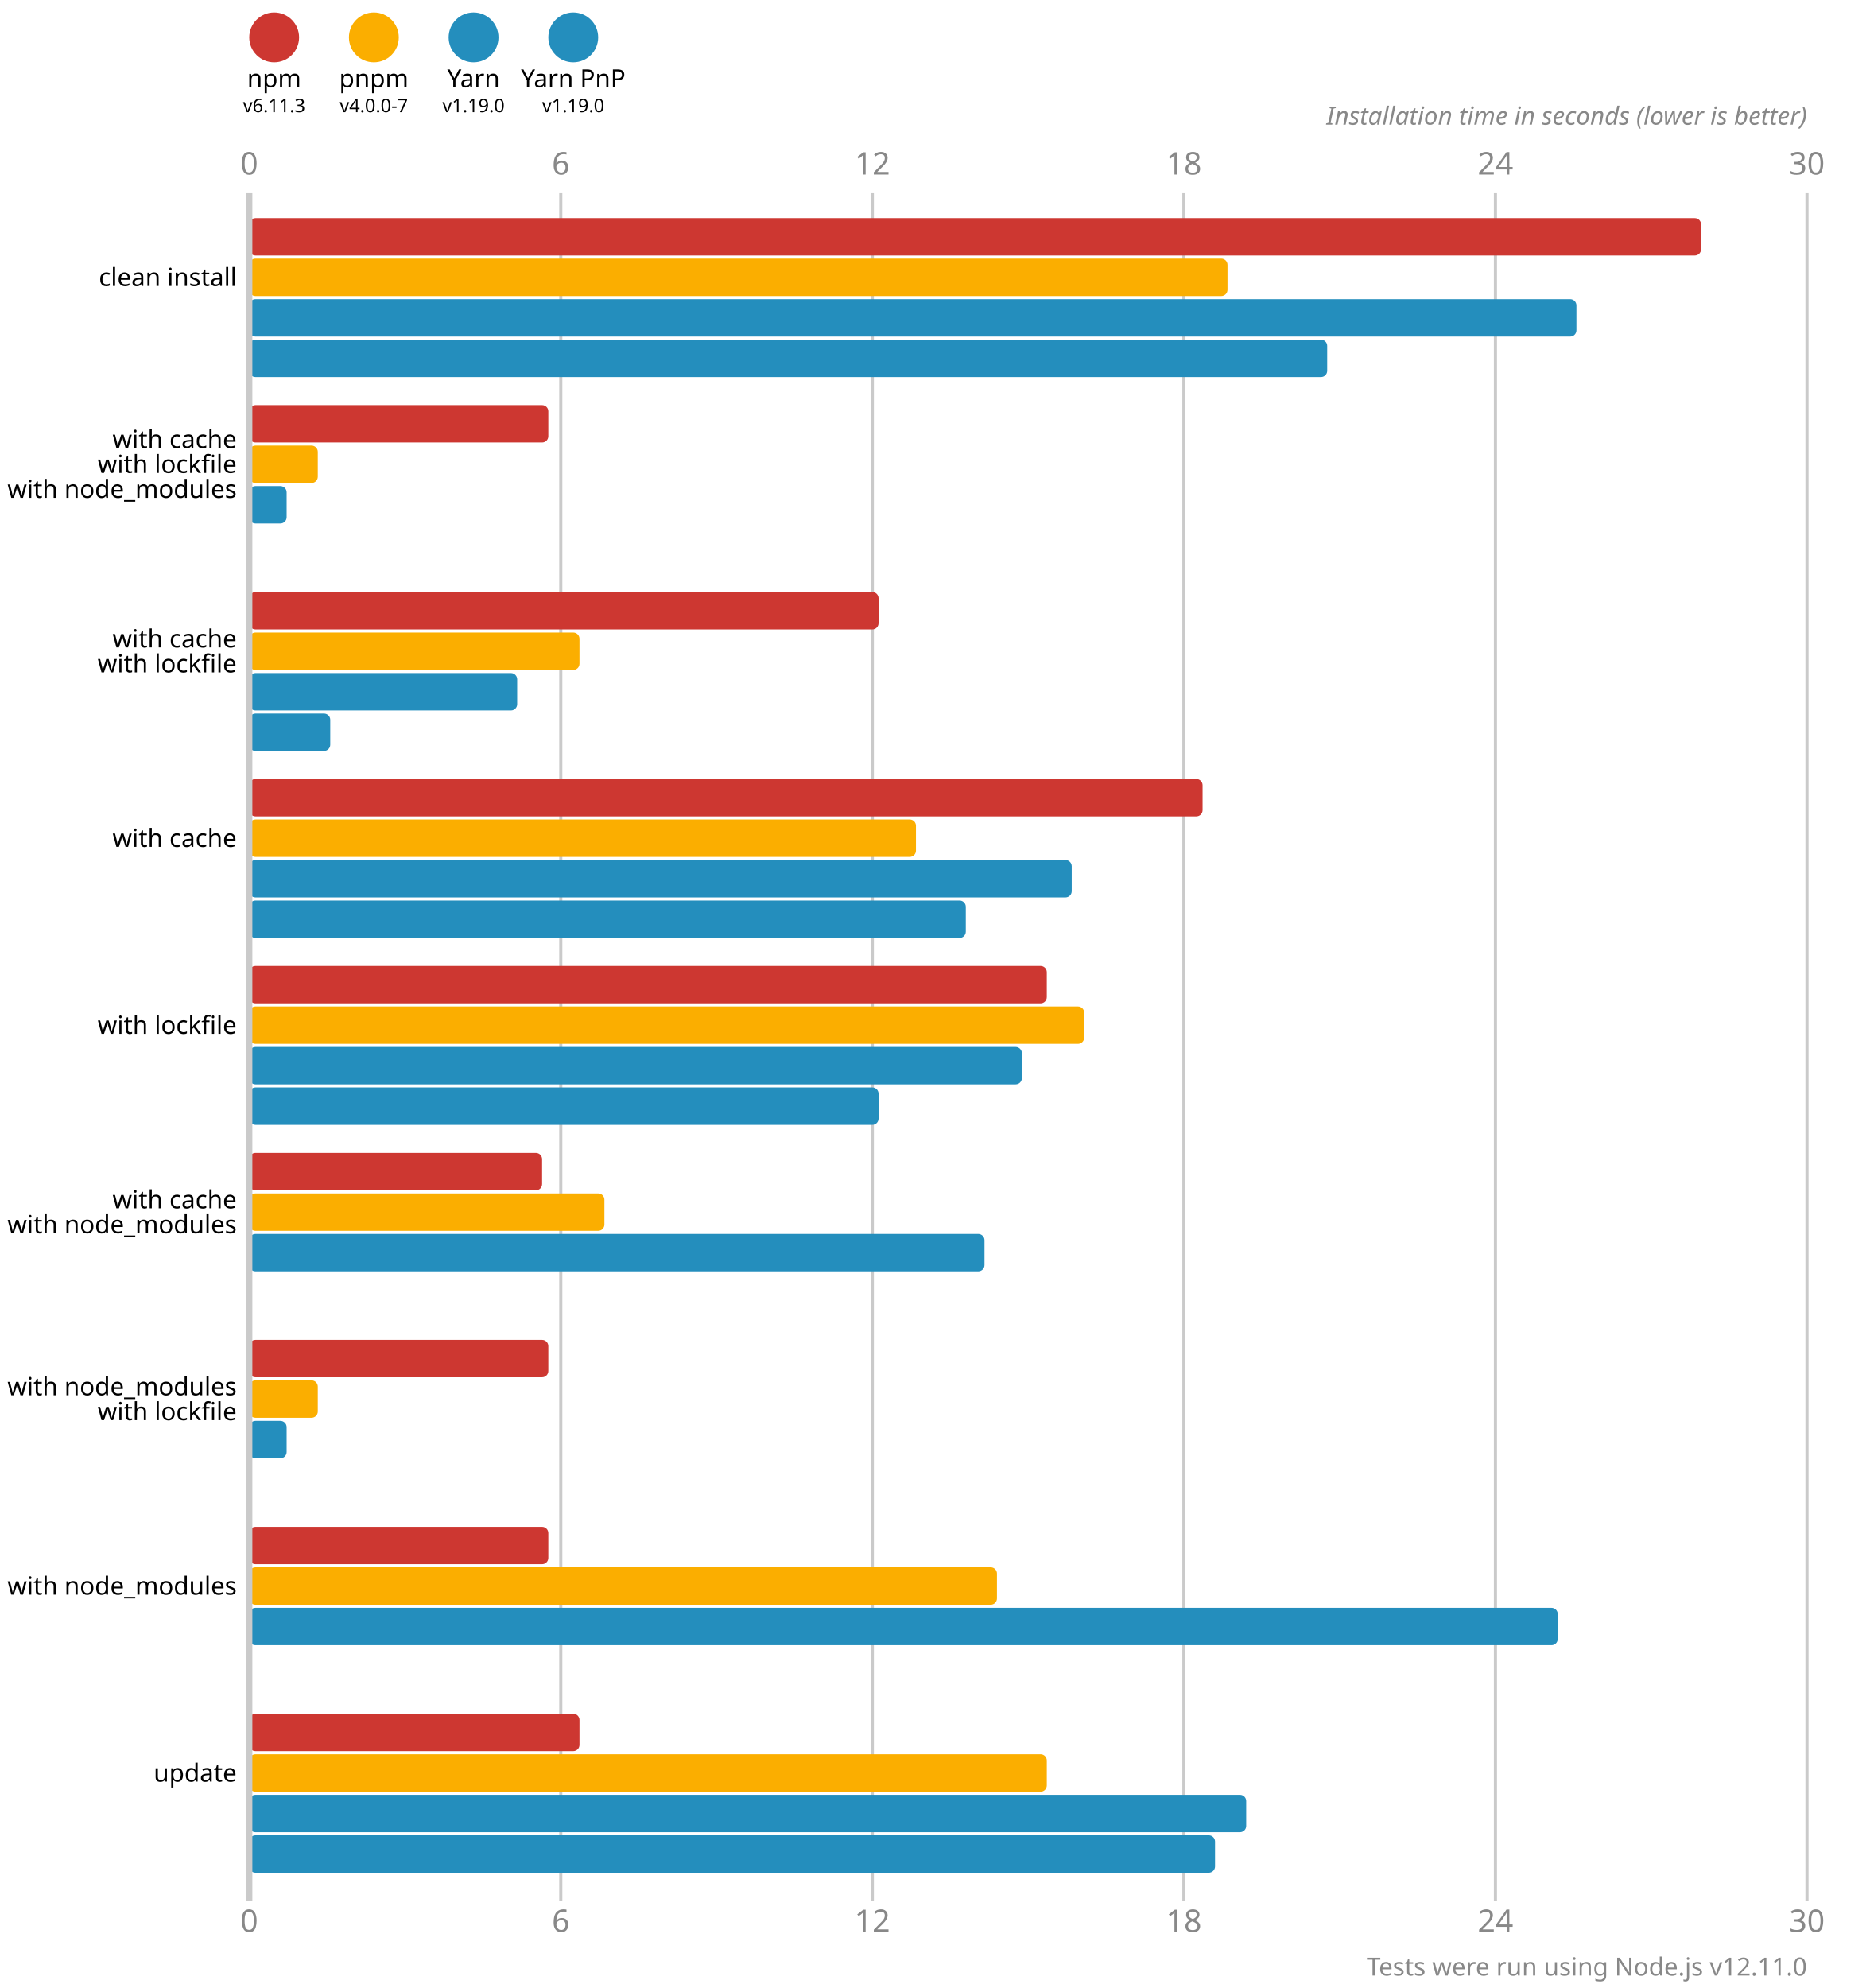
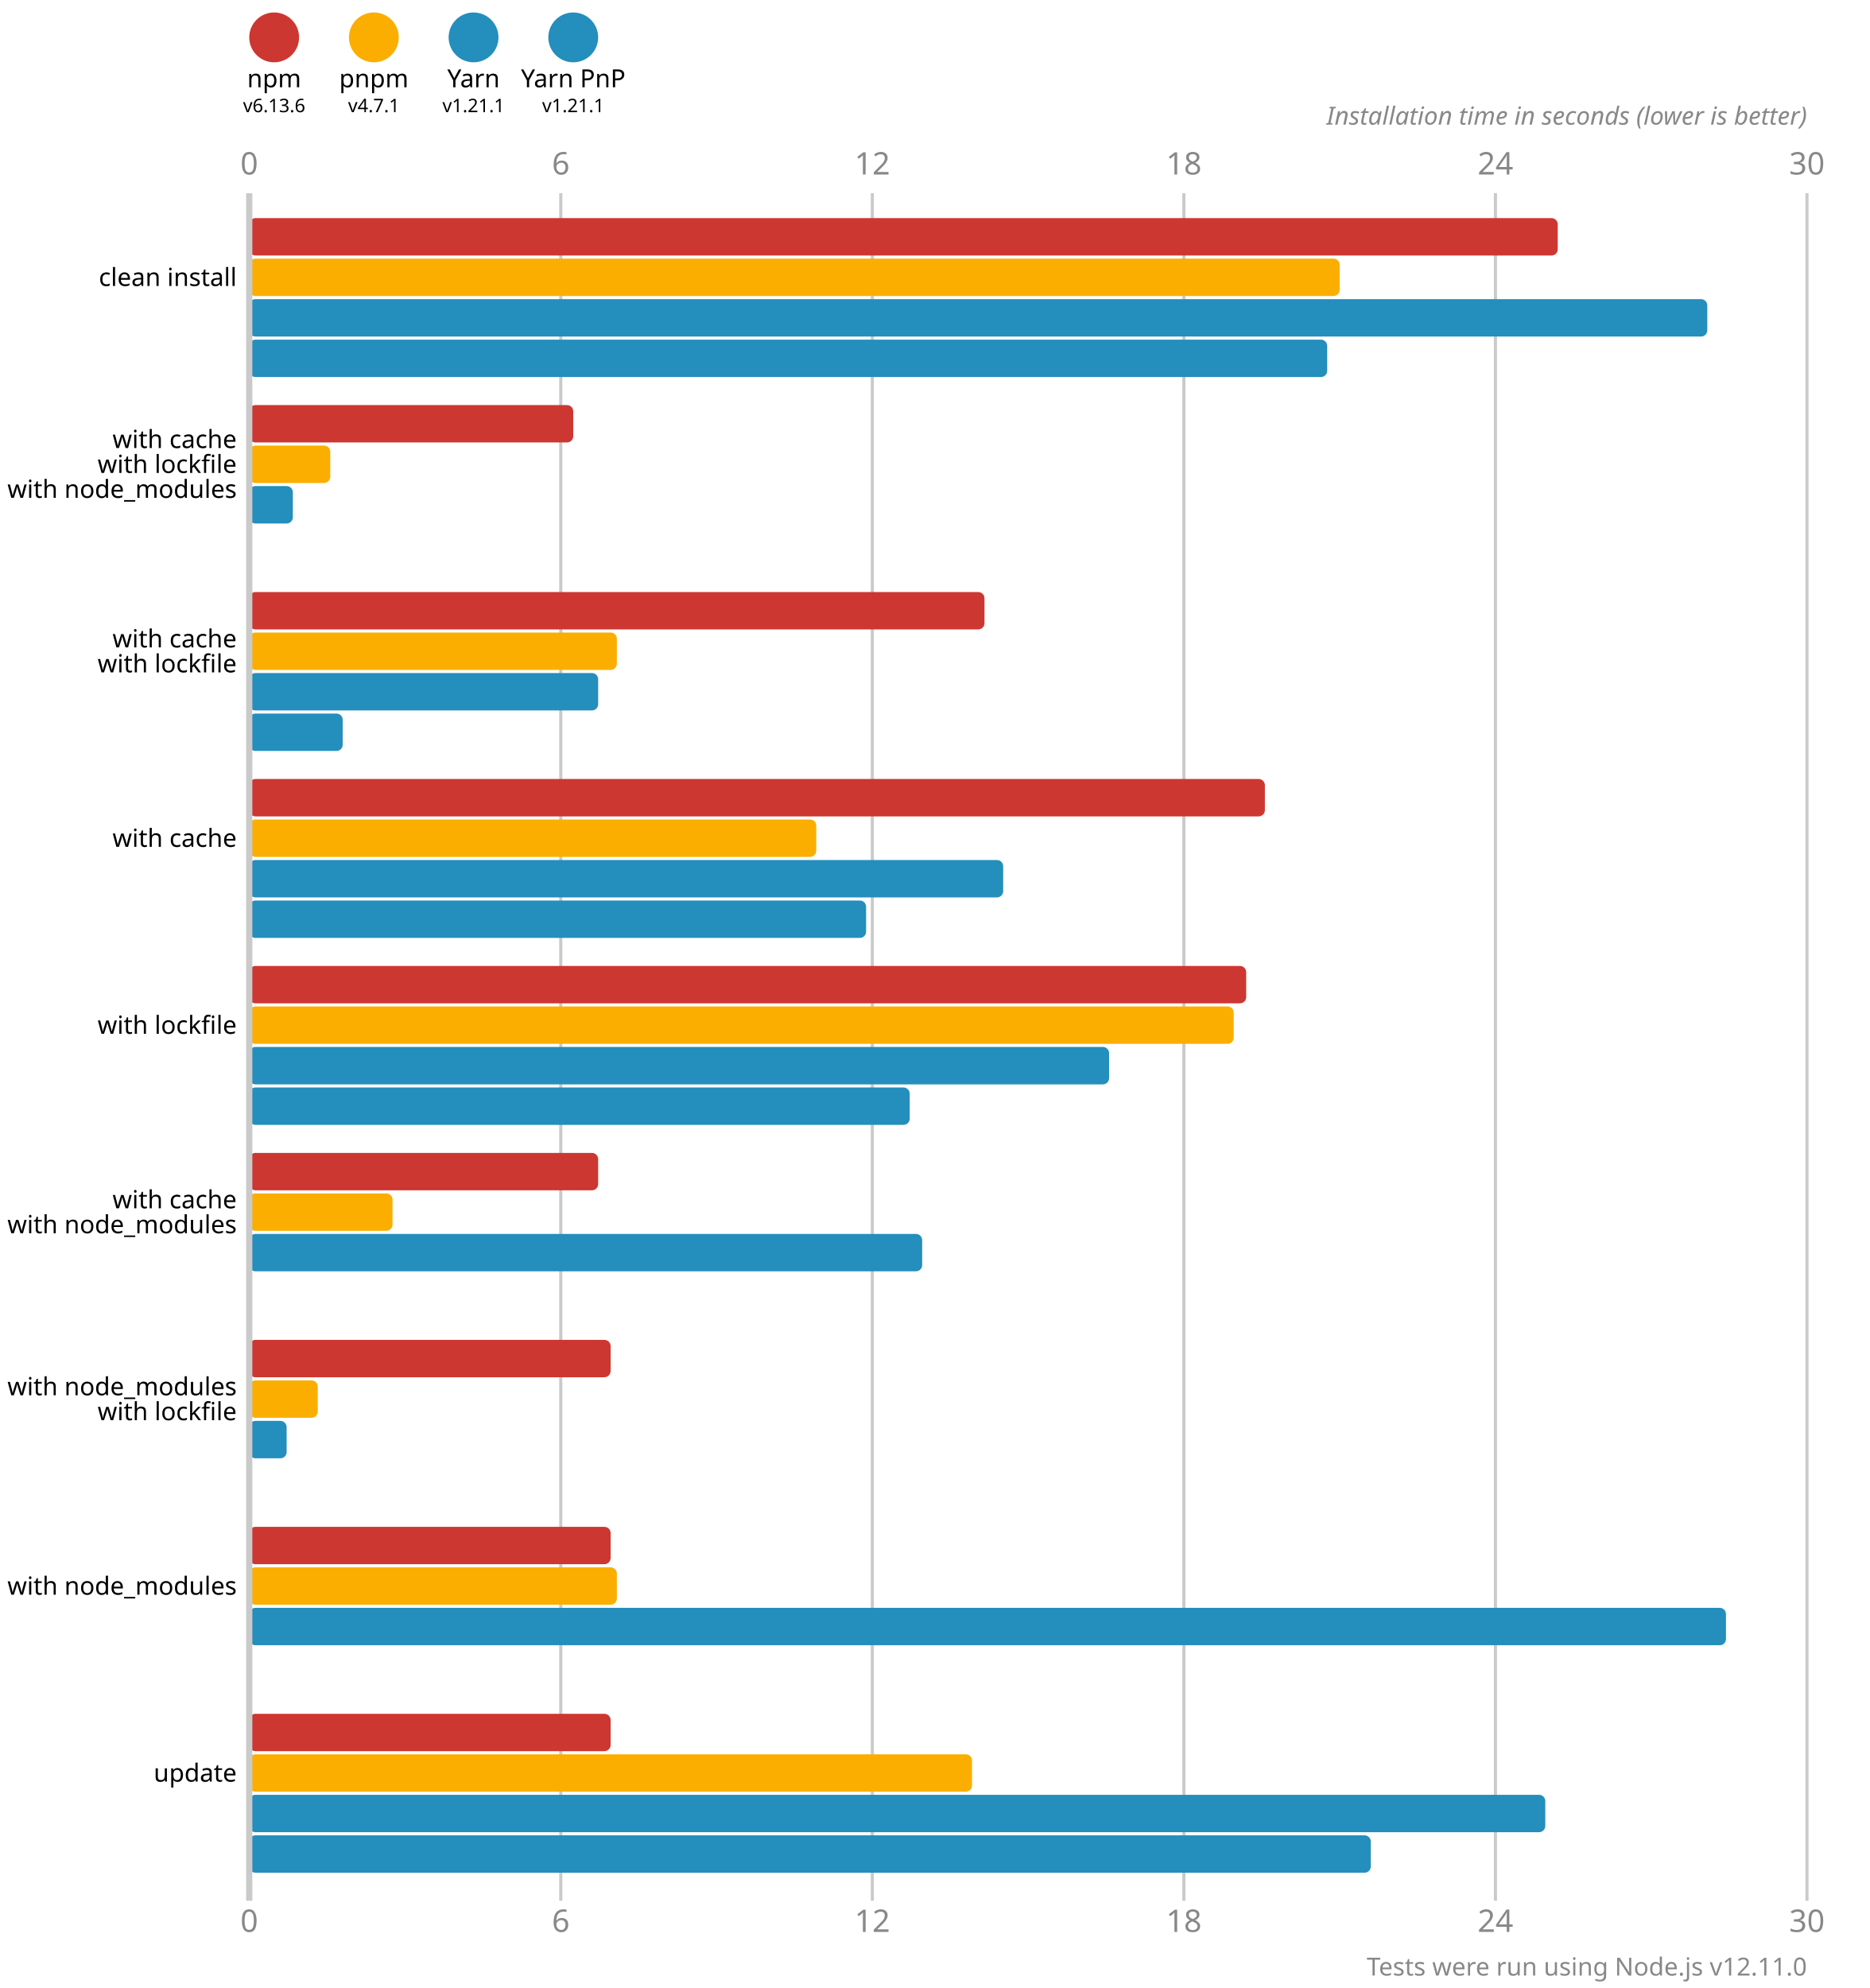
<svg xmlns="http://www.w3.org/2000/svg" version="1.1" viewBox="0 0 300 319">
  <style>
    .font { font-family: sans-serif; }
    .s3 { font-size: 3px; }
    .s4 { font-size: 4px; }
    .s5 { font-size: 5px; }
    .line { stroke: #cacaca; }
    .width { stroke-width: 0.5; }
    .text { fill: #888; }
  </style>
  <circle cx="44" cy="6" r="4" fill="#cd3731" />
  <text x="44" y="14" class="font s4" text-anchor="middle">npm</text>
-   <text x="44" y="18" class="font s3" text-anchor="middle">v6.11.3</text>
+   <text x="44" y="18" class="font s3" text-anchor="middle">v6.13.6</text>
  <circle cx="60" cy="6" r="4" fill="#fbae00" />
  <text x="60" y="14" class="font s4" text-anchor="middle">pnpm</text>
-   <text x="60" y="18" class="font s3" text-anchor="middle">v4.0.0-7</text>
+   <text x="60" y="18" class="font s3" text-anchor="middle">v4.7.1</text>
  <circle cx="76" cy="6" r="4" fill="#248ebd" />
  <text x="76" y="14" class="font s4" text-anchor="middle">Yarn</text>
-   <text x="76" y="18" class="font s3" text-anchor="middle">v1.19.0</text>
+   <text x="76" y="18" class="font s3" text-anchor="middle">v1.21.1</text>
  <circle cx="92" cy="6" r="4" fill="#248ebd" />
  <text x="92" y="14" class="font s4" text-anchor="middle">Yarn PnP</text>
-   <text x="92" y="18" class="font s3" text-anchor="middle">v1.19.0</text>
+   <text x="92" y="18" class="font s3" text-anchor="middle">v1.21.1</text>
  <text x="40" y="28" class="font s5 text" text-anchor="middle">0</text>
  <text x="40" y="310" class="font s5 text" text-anchor="middle">0</text>
  <line x1="90" y1="31" x2="90" y2="305" class="line width" />
  <text x="90" y="28" class="font s5 text" text-anchor="middle">6</text>
  <text x="90" y="310" class="font s5 text" text-anchor="middle">6</text>
  <line x1="140" y1="31" x2="140" y2="305" class="line width" />
  <text x="140" y="28" class="font s5 text" text-anchor="middle">12</text>
  <text x="140" y="310" class="font s5 text" text-anchor="middle">12</text>
  <line x1="190" y1="31" x2="190" y2="305" class="line width" />
  <text x="190" y="28" class="font s5 text" text-anchor="middle">18</text>
  <text x="190" y="310" class="font s5 text" text-anchor="middle">18</text>
  <line x1="240" y1="31" x2="240" y2="305" class="line width" />
  <text x="240" y="28" class="font s5 text" text-anchor="middle">24</text>
  <text x="240" y="310" class="font s5 text" text-anchor="middle">24</text>
  <line x1="290" y1="31" x2="290" y2="305" class="line width" />
  <text x="290" y="28" class="font s5 text" text-anchor="middle">30</text>
  <text x="290" y="310" class="font s5 text" text-anchor="middle">30</text>
  <text x="290" y="20" class="font s4 text" font-style="italic" text-anchor="end">Installation time in seconds (lower is better)</text>
-   <rect x="40" y="35" width="233" height="6" fill="#cd3731" rx="1" ry="1" />
-   <rect x="40" y="41.5" width="157" height="6" fill="#fbae00" rx="1" ry="1" />
-   <rect x="40" y="48" width="213" height="6" fill="#248ebd" rx="1" ry="1" />
+   <rect x="40" y="35" width="210" height="6" fill="#cd3731" rx="1" ry="1" />
+   <rect x="40" y="41.5" width="175" height="6" fill="#fbae00" rx="1" ry="1" />
+   <rect x="40" y="48" width="234" height="6" fill="#248ebd" rx="1" ry="1" />
  <rect x="40" y="54.5" width="173" height="6" fill="#248ebd" rx="1" ry="1" />
-   <rect x="40" y="65" width="48" height="6" fill="#cd3731" rx="1" ry="1" />
-   <rect x="40" y="71.5" width="11" height="6" fill="#fbae00" rx="1" ry="1" />
-   <rect x="40" y="78" width="6" height="6" fill="#248ebd" rx="1" ry="1" />
+   <rect x="40" y="65" width="52" height="6" fill="#cd3731" rx="1" ry="1" />
+   <rect x="40" y="71.5" width="13" height="6" fill="#fbae00" rx="1" ry="1" />
+   <rect x="40" y="78" width="7" height="6" fill="#248ebd" rx="1" ry="1" />
  <rect x="40" y="84.5" width="0" height="6" fill="#248ebd" rx="1" ry="1" />
-   <rect x="40" y="95" width="101" height="6" fill="#cd3731" rx="1" ry="1" />
-   <rect x="40" y="101.5" width="53" height="6" fill="#fbae00" rx="1" ry="1" />
-   <rect x="40" y="108" width="43" height="6" fill="#248ebd" rx="1" ry="1" />
-   <rect x="40" y="114.5" width="13" height="6" fill="#248ebd" rx="1" ry="1" />
-   <rect x="40" y="125" width="153" height="6" fill="#cd3731" rx="1" ry="1" />
-   <rect x="40" y="131.5" width="107" height="6" fill="#fbae00" rx="1" ry="1" />
-   <rect x="40" y="138" width="132" height="6" fill="#248ebd" rx="1" ry="1" />
-   <rect x="40" y="144.5" width="115" height="6" fill="#248ebd" rx="1" ry="1" />
-   <rect x="40" y="155" width="128" height="6" fill="#cd3731" rx="1" ry="1" />
-   <rect x="40" y="161.5" width="134" height="6" fill="#fbae00" rx="1" ry="1" />
-   <rect x="40" y="168" width="124" height="6" fill="#248ebd" rx="1" ry="1" />
-   <rect x="40" y="174.5" width="101" height="6" fill="#248ebd" rx="1" ry="1" />
-   <rect x="40" y="185" width="47" height="6" fill="#cd3731" rx="1" ry="1" />
-   <rect x="40" y="191.5" width="57" height="6" fill="#fbae00" rx="1" ry="1" />
-   <rect x="40" y="198" width="118" height="6" fill="#248ebd" rx="1" ry="1" />
+   <rect x="40" y="95" width="118" height="6" fill="#cd3731" rx="1" ry="1" />
+   <rect x="40" y="101.5" width="59" height="6" fill="#fbae00" rx="1" ry="1" />
+   <rect x="40" y="108" width="56" height="6" fill="#248ebd" rx="1" ry="1" />
+   <rect x="40" y="114.5" width="15" height="6" fill="#248ebd" rx="1" ry="1" />
+   <rect x="40" y="125" width="163" height="6" fill="#cd3731" rx="1" ry="1" />
+   <rect x="40" y="131.5" width="91" height="6" fill="#fbae00" rx="1" ry="1" />
+   <rect x="40" y="138" width="121" height="6" fill="#248ebd" rx="1" ry="1" />
+   <rect x="40" y="144.5" width="99" height="6" fill="#248ebd" rx="1" ry="1" />
+   <rect x="40" y="155" width="160" height="6" fill="#cd3731" rx="1" ry="1" />
+   <rect x="40" y="161.5" width="158" height="6" fill="#fbae00" rx="1" ry="1" />
+   <rect x="40" y="168" width="138" height="6" fill="#248ebd" rx="1" ry="1" />
+   <rect x="40" y="174.5" width="106" height="6" fill="#248ebd" rx="1" ry="1" />
+   <rect x="40" y="185" width="56" height="6" fill="#cd3731" rx="1" ry="1" />
+   <rect x="40" y="191.5" width="23" height="6" fill="#fbae00" rx="1" ry="1" />
+   <rect x="40" y="198" width="108" height="6" fill="#248ebd" rx="1" ry="1" />
  <rect x="40" y="204.5" width="0" height="6" fill="#248ebd" rx="1" ry="1" />
-   <rect x="40" y="215" width="48" height="6" fill="#cd3731" rx="1" ry="1" />
+   <rect x="40" y="215" width="58" height="6" fill="#cd3731" rx="1" ry="1" />
  <rect x="40" y="221.5" width="11" height="6" fill="#fbae00" rx="1" ry="1" />
  <rect x="40" y="228" width="6" height="6" fill="#248ebd" rx="1" ry="1" />
  <rect x="40" y="234.5" width="0" height="6" fill="#248ebd" rx="1" ry="1" />
-   <rect x="40" y="245" width="48" height="6" fill="#cd3731" rx="1" ry="1" />
-   <rect x="40" y="251.5" width="120" height="6" fill="#fbae00" rx="1" ry="1" />
-   <rect x="40" y="258" width="210" height="6" fill="#248ebd" rx="1" ry="1" />
+   <rect x="40" y="245" width="58" height="6" fill="#cd3731" rx="1" ry="1" />
+   <rect x="40" y="251.5" width="59" height="6" fill="#fbae00" rx="1" ry="1" />
+   <rect x="40" y="258" width="237" height="6" fill="#248ebd" rx="1" ry="1" />
  <rect x="40" y="264.5" width="0" height="6" fill="#248ebd" rx="1" ry="1" />
-   <rect x="40" y="275" width="53" height="6" fill="#cd3731" rx="1" ry="1" />
-   <rect x="40" y="281.5" width="128" height="6" fill="#fbae00" rx="1" ry="1" />
-   <rect x="40" y="288" width="160" height="6" fill="#248ebd" rx="1" ry="1" />
-   <rect x="40" y="294.5" width="155" height="6" fill="#248ebd" rx="1" ry="1" />
+   <rect x="40" y="275" width="58" height="6" fill="#cd3731" rx="1" ry="1" />
+   <rect x="40" y="281.5" width="116" height="6" fill="#fbae00" rx="1" ry="1" />
+   <rect x="40" y="288" width="208" height="6" fill="#248ebd" rx="1" ry="1" />
+   <rect x="40" y="294.5" width="180" height="6" fill="#248ebd" rx="1" ry="1" />
  <line x1="40" y1="31" x2="40" y2="305" class="line" />
  <text x="38" y="44.5" class="font s4" dominant-baseline="middle" text-anchor="end">clean install</text>
  <text x="38" y="70.5" class="font s4" dominant-baseline="middle" text-anchor="end">with cache</text>
  <text x="38" y="74.5" class="font s4" dominant-baseline="middle" text-anchor="end">with lockfile</text>
  <text x="38" y="78.5" class="font s4" dominant-baseline="middle" text-anchor="end">with node_modules</text>
  <text x="38" y="102.5" class="font s4" dominant-baseline="middle" text-anchor="end">with cache</text>
  <text x="38" y="106.5" class="font s4" dominant-baseline="middle" text-anchor="end">with lockfile</text>
  <text x="38" y="134.5" class="font s4" dominant-baseline="middle" text-anchor="end">with cache</text>
  <text x="38" y="164.5" class="font s4" dominant-baseline="middle" text-anchor="end">with lockfile</text>
  <text x="38" y="192.5" class="font s4" dominant-baseline="middle" text-anchor="end">with cache</text>
  <text x="38" y="196.5" class="font s4" dominant-baseline="middle" text-anchor="end">with node_modules</text>
  <text x="38" y="222.5" class="font s4" dominant-baseline="middle" text-anchor="end">with node_modules</text>
  <text x="38" y="226.5" class="font s4" dominant-baseline="middle" text-anchor="end">with lockfile</text>
  <text x="38" y="254.5" class="font s4" dominant-baseline="middle" text-anchor="end">with node_modules</text>
  <text x="38" y="284.5" class="font s4" dominant-baseline="middle" text-anchor="end">update</text>
  <text x="290" y="317" class="font s4 text" text-anchor="end">Tests were run using Node.js v12.11.0</text>
</svg>
